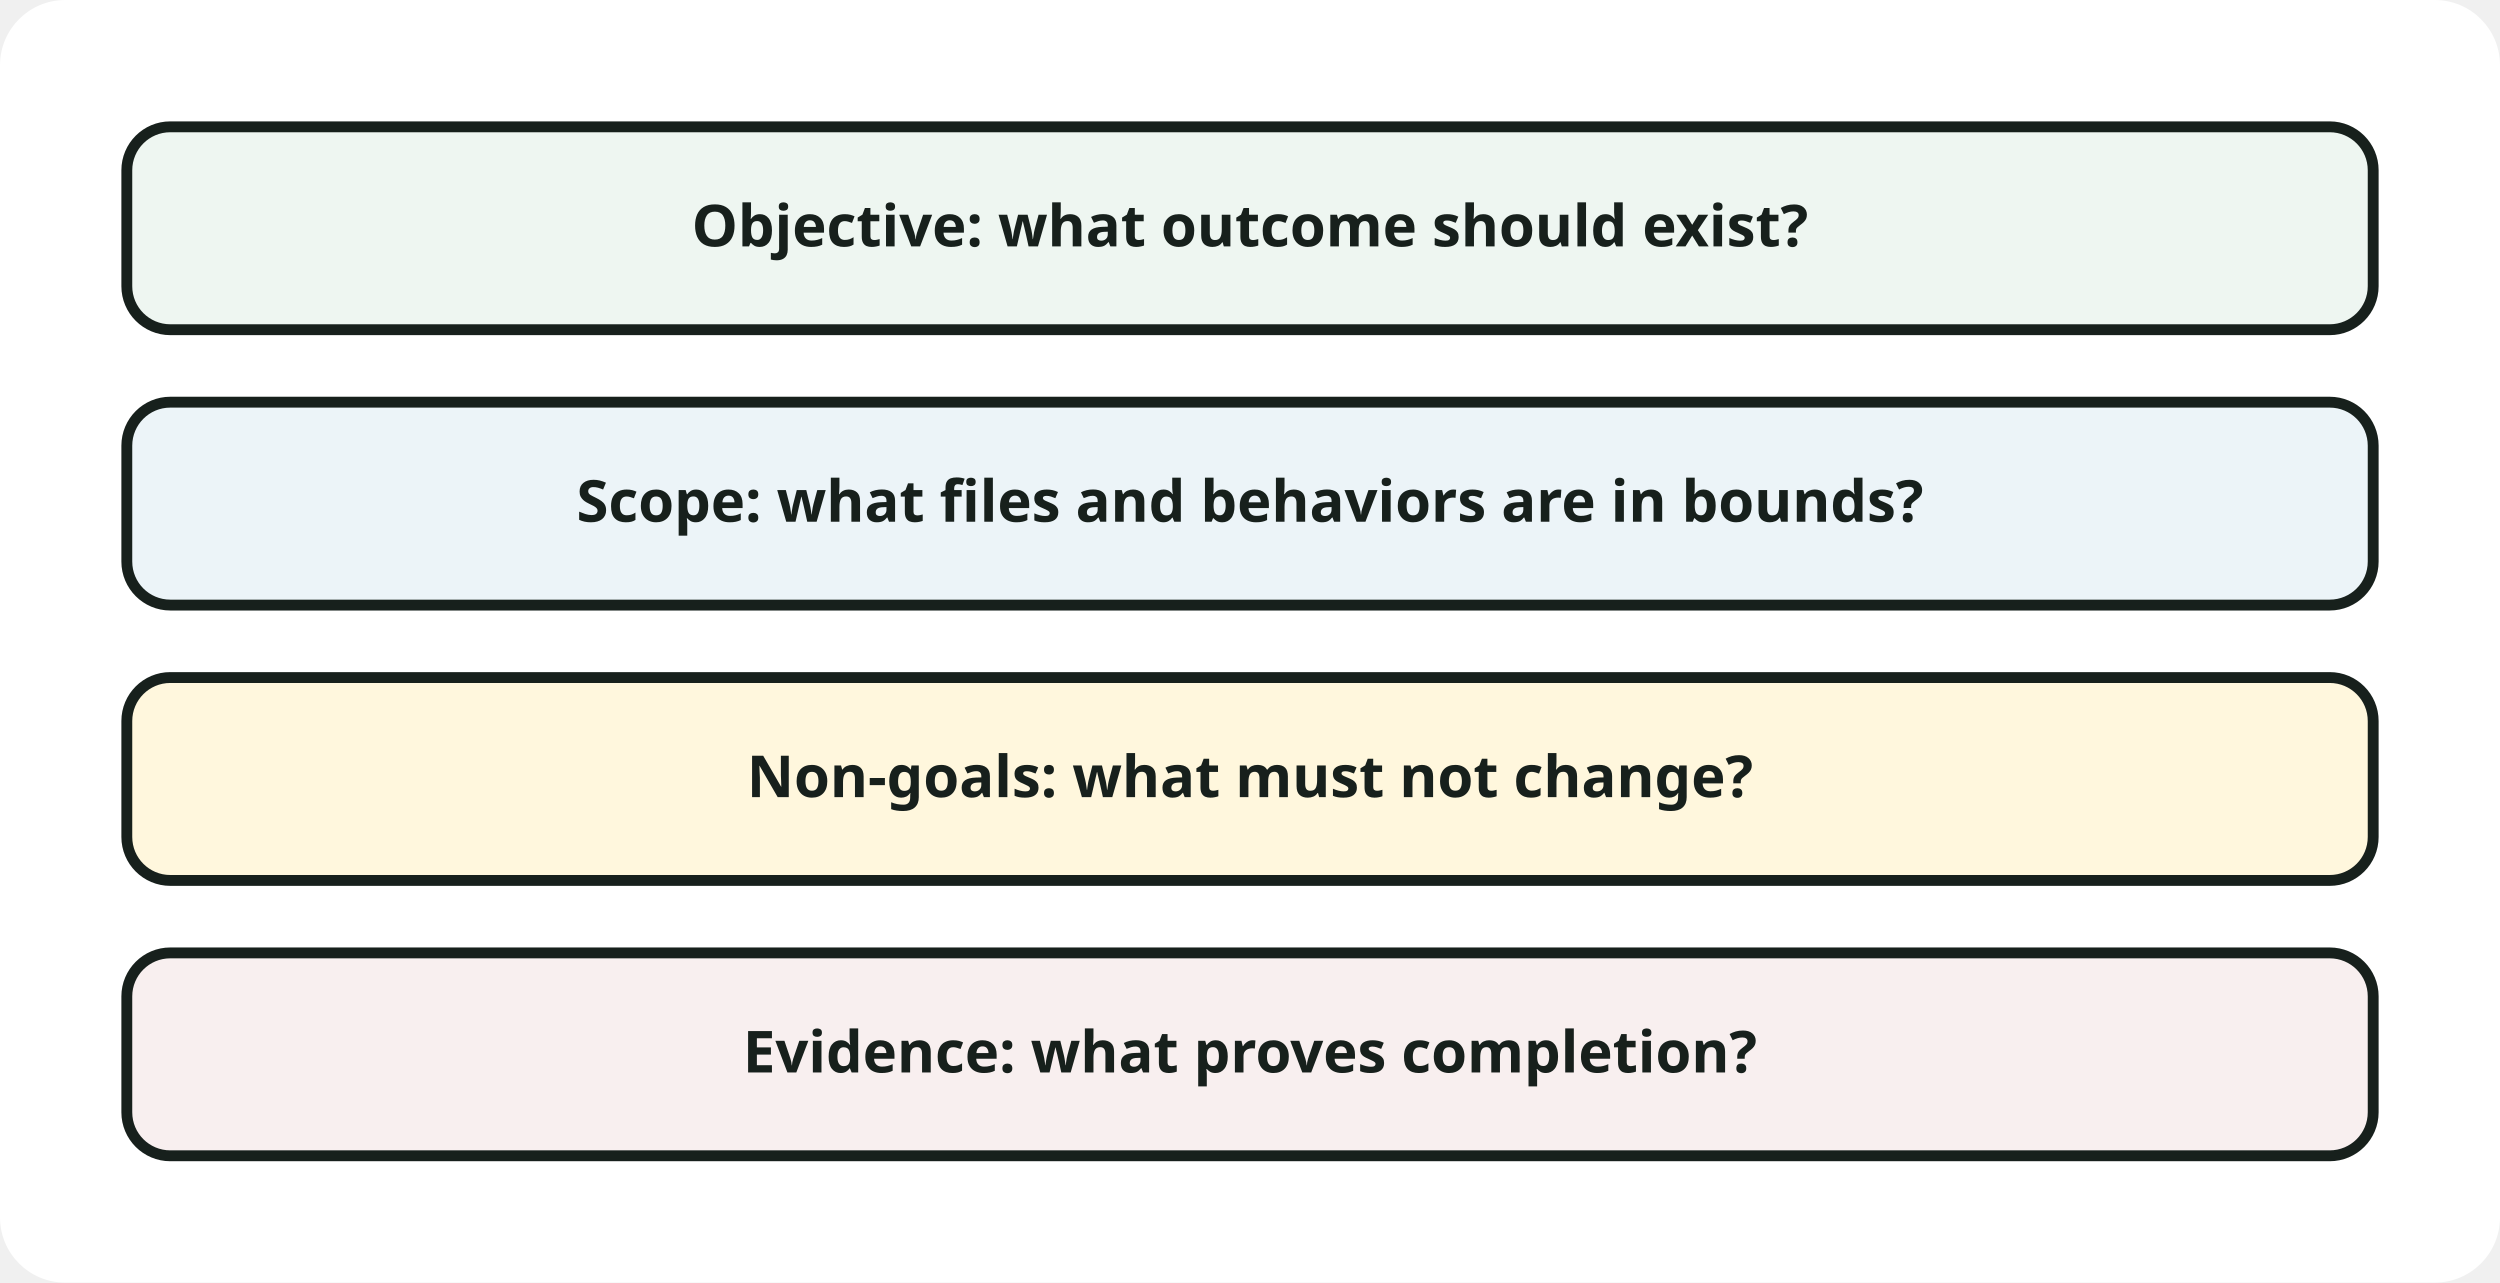
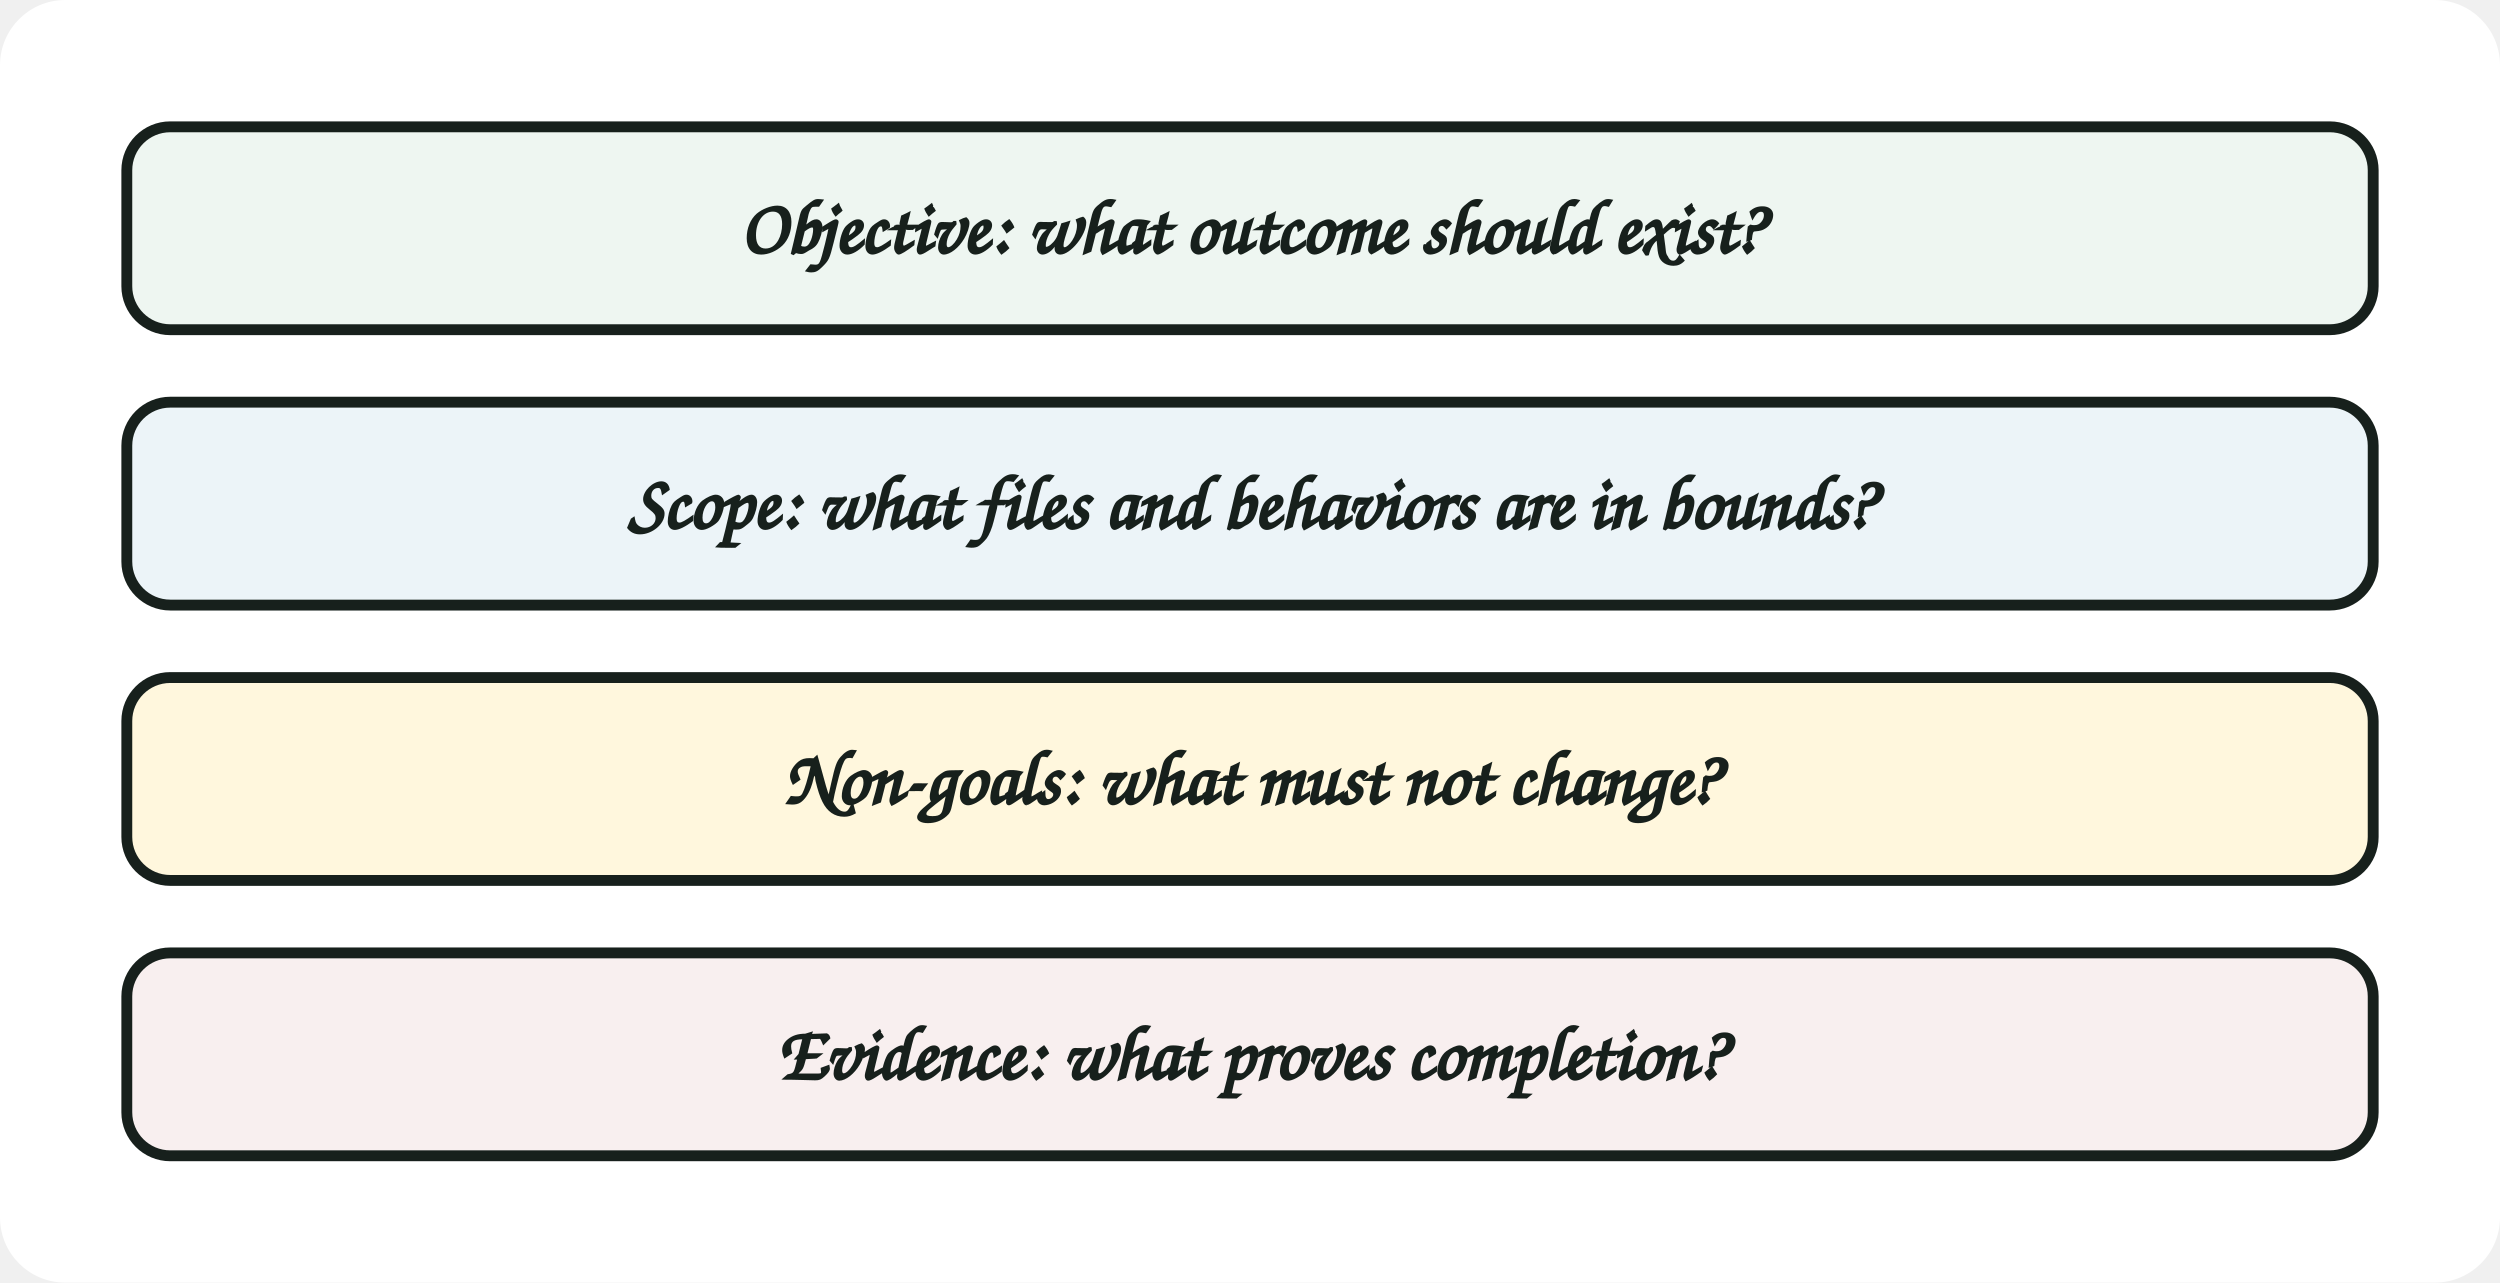
<svg xmlns="http://www.w3.org/2000/svg" viewBox="-35.0 -35.0 690.0 354.0" role="img" aria-labelledby="title">
  <defs>
    <marker id="arrow" markerWidth="10" markerHeight="10" refX="9" refY="3" orient="auto" markerUnits="strokeWidth">
      <path d="M0,0 L0,6 L9,3 z" fill="#17201c" />
    </marker>
  </defs>
  <rect x="-35.0" y="-35.0" width="690.0" height="354.0" rx="18" fill="#ffffff" />
  <rect x="0" y="0" width="620" height="56" rx="12" fill="#eef6f1" stroke="#17201c" stroke-width="3" />
-   <text x="310.0" y="33.0" text-anchor="middle" font-family="Segoe UI, sans-serif" font-weight="700" font-size="16" fill="#17201c">Objective: what outcome should exist?</text>
+   <text x="310.0" y="35.0" text-anchor="middle" font-family="Segoe Print, Comic Sans MS, Virgil, cursive" font-weight="700" font-size="21" fill="#17201c">Objective: what outcome should exist?</text>
  <rect x="0" y="76" width="620" height="56" rx="12" fill="#ecf4f8" stroke="#17201c" stroke-width="3" />
-   <text x="310.0" y="109.0" text-anchor="middle" font-family="Segoe UI, sans-serif" font-weight="700" font-size="16" fill="#17201c">Scope: what files and behaviors are in bounds?</text>
+   <text x="310.0" y="111.0" text-anchor="middle" font-family="Segoe Print, Comic Sans MS, Virgil, cursive" font-weight="700" font-size="21" fill="#17201c">Scope: what files and behaviors are in bounds?</text>
  <rect x="0" y="152" width="620" height="56" rx="12" fill="#fff7dd" stroke="#17201c" stroke-width="3" />
-   <text x="310.0" y="185.0" text-anchor="middle" font-family="Segoe UI, sans-serif" font-weight="700" font-size="16" fill="#17201c">Non-goals: what must not change?</text>
+   <text x="310.0" y="187.0" text-anchor="middle" font-family="Segoe Print, Comic Sans MS, Virgil, cursive" font-weight="700" font-size="21" fill="#17201c">Non-goals: what must not change?</text>
  <rect x="0" y="228" width="620" height="56" rx="12" fill="#f8efef" stroke="#17201c" stroke-width="3" />
-   <text x="310.0" y="261.0" text-anchor="middle" font-family="Segoe UI, sans-serif" font-weight="700" font-size="16" fill="#17201c">Evidence: what proves completion?</text>
+   <text x="310.0" y="263.0" text-anchor="middle" font-family="Segoe Print, Comic Sans MS, Virgil, cursive" font-weight="700" font-size="21" fill="#17201c">Evidence: what proves completion?</text>
</svg>
